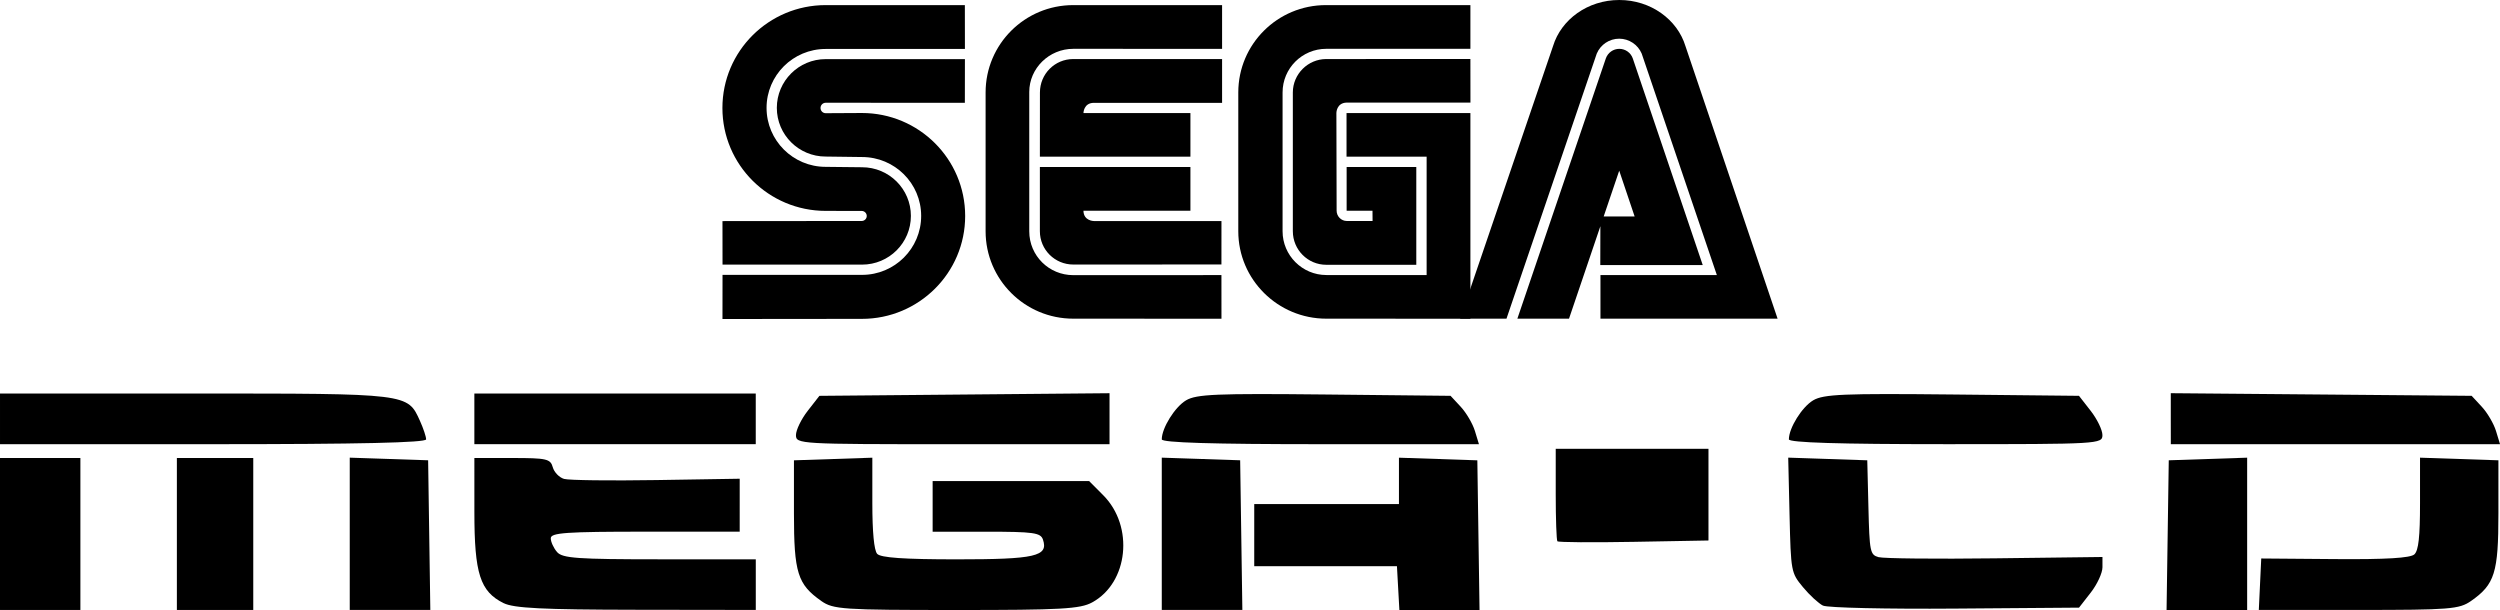
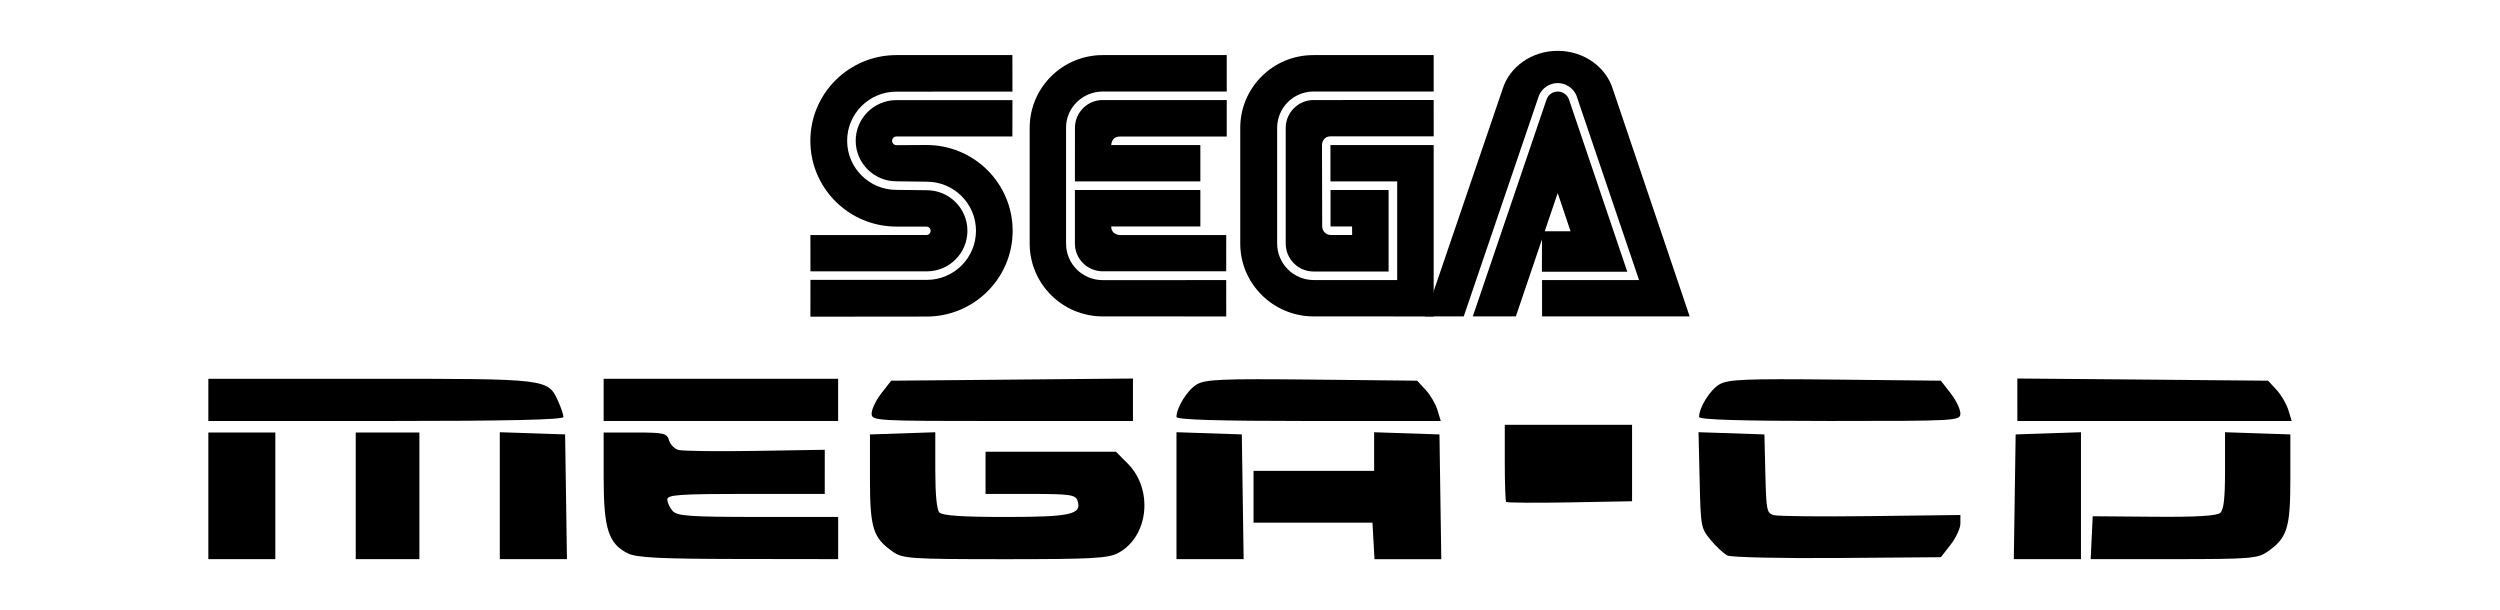
- <svg xmlns="http://www.w3.org/2000/svg" width="127.566mm" height="31.125mm" viewBox="0 0 127.566 31.125" version="1.1" id="svg5" xml:space="preserve">
+ <svg xmlns="http://www.w3.org/2000/svg" width="153.079" height="37.35" viewBox="-12.757 -3.113 153.079 37.35" version="1.1" id="svg5" xml:space="preserve">
  <defs id="defs2" />
  <g id="layer1" transform="translate(-76.92587,-120.6586)">
    <path style="fill:#000000;stroke-width:0.22" d="m 187.693,142.023 v -1.301 l 7.676,0.067 7.676,0.067 0.518,0.558 c 0.285,0.307 0.61,0.862 0.724,1.234 l 0.206,0.676 h -8.399 -8.399 z" id="path326" />
    <path style="fill:#000000;stroke-width:0.22" d="m 168.206,143.077 c 0,-0.579 0.669,-1.653 1.24,-1.991 0.529,-0.313 1.552,-0.356 7.09,-0.298 l 6.473,0.068 0.598,0.767 c 0.329,0.422 0.598,0.977 0.598,1.234 0,0.457 -0.158,0.466 -8,0.466 -5.449,0 -8,-0.079 -8,-0.247 z" id="path324" />
    <path style="fill:#000000;stroke-width:0.22" d="m 136.207,143.077 c 0,-0.579 0.669,-1.653 1.24,-1.991 0.528,-0.313 1.549,-0.356 7.057,-0.298 l 6.439,0.068 0.518,0.558 c 0.285,0.307 0.61,0.862 0.724,1.234 l 0.206,0.676 h -8.092 c -5.513,0 -8.092,-0.079 -8.092,-0.247 z" id="path322" />
    <path style="fill:#000000;stroke-width:0.22" d="m 117.541,142.858 c 0,-0.256 0.269,-0.812 0.598,-1.234 l 0.598,-0.767 7.402,-0.067 7.402,-0.067 v 1.301 1.301 h -8 c -7.842,0 -8,-0.009 -8,-0.466 z" id="path320" />
    <path style="fill:#000000;stroke-width:0.22" d="m 101.131,142.031 v -1.292 h 7.179 7.179 v 1.292 1.292 h -7.179 -7.179 z" id="path318" />
    <path style="fill:#000000;stroke-width:0.22" d="m 76.926,142.031 v -1.292 h 9.959 c 10.925,0 10.835,-0.011 11.473,1.402 0.171,0.379 0.311,0.8 0.311,0.936 0,0.169 -3.418,0.247 -10.872,0.247 H 76.926 Z" id="path316" />
    <path style="fill:#000000;stroke-width:0.22" d="m 156.394,148.278 c -0.047,-0.054 -0.085,-1.138 -0.085,-2.409 v -2.311 h 3.897 3.897 v 2.34 2.34 l -3.812,0.069 c -2.097,0.038 -3.851,0.025 -3.897,-0.029 z" id="path314" />
    <path style="fill:#000000;stroke-width:0.22" d="m 192.247,150.47 0.062,-1.314 3.764,0.031 c 2.595,0.021 3.853,-0.054 4.051,-0.242 0.211,-0.201 0.287,-0.892 0.287,-2.603 v -2.33 l 2,0.067 2,0.067 v 2.713 c 0,3.023 -0.187,3.62 -1.396,4.464 -0.603,0.421 -1.062,0.458 -5.743,0.459 l -5.087,7.7e-4 z" id="path308" />
    <path style="fill:#000000;stroke-width:0.22" d="m 187.534,147.965 0.056,-3.819 2,-0.067 2,-0.067 v 3.886 3.886 h -2.056 -2.056 z" id="path306" />
    <path style="fill:#000000;stroke-width:0.22" d="m 169.95,151.563 c -0.226,-0.11 -0.687,-0.536 -1.026,-0.945 -0.606,-0.733 -0.616,-0.786 -0.684,-3.676 l -0.068,-2.932 2.017,0.068 2.017,0.068 0.059,2.406 c 0.055,2.262 0.086,2.414 0.513,2.535 0.25,0.071 2.924,0.099 5.942,0.061 l 5.487,-0.068 -1.4e-4,0.525 c -7e-5,0.289 -0.269,0.87 -0.598,1.292 l -0.598,0.767 -6.325,0.049 c -3.479,0.027 -6.509,-0.042 -6.735,-0.152 z" id="path304" />
    <path style="fill:#000000;stroke-width:0.22" d="m 148.269,150.667 -0.062,-1.116 h -3.641 -3.641 l 1.4e-4,-1.586 1.3e-4,-1.586 h 3.692 3.692 v -1.183 -1.183 l 2,0.067 2,0.067 0.056,3.819 0.056,3.819 h -2.045 -2.045 z" id="path302" />
    <path style="fill:#000000;stroke-width:0.22" d="m 136.207,147.897 v -3.886 l 2,0.067 2,0.067 0.056,3.819 0.056,3.819 h -2.056 -2.056 z" id="path300" />
    <path style="fill:#000000;stroke-width:0.22" d="m 118.834,151.324 c -1.209,-0.845 -1.396,-1.442 -1.396,-4.464 v -2.713 l 2,-0.067 2,-0.067 v 2.311 c 0,1.485 0.088,2.412 0.246,2.594 0.174,0.199 1.368,0.282 4.063,0.282 4.009,0 4.683,-0.154 4.398,-1.005 -0.119,-0.355 -0.472,-0.405 -2.883,-0.405 h -2.747 v -1.292 -1.292 h 3.993 3.993 l 0.722,0.726 c 1.578,1.588 1.279,4.461 -0.57,5.466 -0.614,0.334 -1.578,0.388 -6.938,0.387 -5.809,-7.8e-4 -6.269,-0.032 -6.881,-0.459 z" id="path298" />
    <path style="fill:#000000;stroke-width:0.22" d="m 102.622,151.435 c -1.198,-0.597 -1.49,-1.505 -1.49,-4.645 l -7.7e-4,-2.761 h 1.935 c 1.754,0 1.947,0.044 2.065,0.469 0.071,0.258 0.332,0.527 0.578,0.598 0.246,0.07 2.363,0.097 4.704,0.059 l 4.257,-0.069 -2e-4,1.351 -2e-4,1.351 h -4.82 c -4.041,0 -4.82,0.054 -4.82,0.336 0,0.185 0.145,0.502 0.322,0.705 0.275,0.315 1.042,0.369 5.231,0.369 h 4.908 v 1.292 1.292 l -6.102,-0.009 c -4.774,-0.007 -6.247,-0.081 -6.765,-0.339 z" id="path296" />
    <path style="fill:#000000;stroke-width:0.22" d="m 94.772,147.897 v -3.886 l 2,0.067 2,0.067 0.056,3.819 0.056,3.819 h -2.056 -2.056 v -3.886 z" id="path294" />
    <path style="fill:#000000;stroke-width:0.22" d="m 85.951,147.906 v -3.877 h 1.949 1.949 v 3.877 3.877 h -1.949 -1.949 z" id="path292" />
    <path style="fill:#000000;stroke-width:0.22" d="m 76.926,147.906 v -3.877 h 2.051 2.051 v 3.877 3.877 H 78.977 76.926 Z" id="path290" />
    <g fill-rule="nonzero" id="g26-5-8" transform="matrix(0.3333436,0,0,0.3333436,40.70588,120.3605)" style="fill:#000000">
      <path d="m 219.249,49.726 21.342,-0.022 c 8.732,0 15.808,-7.054 15.808,-15.747 0,-8.709 -7.076,-15.765 -15.808,-15.765 l -5.543,0.03 c -0.436,0 -0.791,-0.358 -0.791,-0.799 0,-0.44 0.355,-0.799 0.791,-0.799 l 21.304,0.004 0.009,-6.683 h -21.317 c -4.121,0 -7.475,3.348 -7.475,7.461 0,4.118 3.353,7.453 7.475,7.453 l 5.569,0.073 c 5.003,0 9.051,4.035 9.051,9.013 0,4.981 -4.048,9.025 -9.051,9.025 h -21.356 z" id="path16-0-6" style="fill:#000000" />
      <path d="m 219.257,41.401 h 21.356 c 4.134,0 7.478,-3.335 7.478,-7.457 0,-4.117 -3.344,-7.448 -7.478,-7.448 l -5.569,-0.061 c -4.994,0 -9.047,-4.039 -9.047,-9.029 0,-4.977 4.053,-9.017 9.047,-9.017 l 21.317,-0.004 -0.009,-6.709 h -21.304 c -8.722,0 -15.808,7.046 -15.808,15.747 0,8.701 7.086,15.752 15.808,15.752 l 5.513,0.009 c 0.419,0 0.773,0.341 0.773,0.773 0,0.424 -0.354,0.765 -0.773,0.765 l -21.312,0.017 z m 53.689,1.611 c -3.703,0 -6.736,-2.951 -6.736,-6.718 v -21.32 c 0,-3.625 3.033,-6.606 6.736,-6.606 l 22.781,0.004 V 1.676 h -22.781 c -7.413,0 -13.419,5.983 -13.419,13.371 v 21.247 c 0,7.389 6.006,13.381 13.419,13.381 l 22.686,0.009 -0.005,-6.68 z" id="path18-1-8" style="fill:#000000" />
      <path d="m 267.844,15.047 c 0,-2.825 2.272,-5.115 5.102,-5.115 h 22.781 v 6.705 H 276.1 c -1.572,0 -1.594,1.56 -1.594,1.56 h 16.374 v 6.675 h -23.044 z m 5.102,26.341 c -2.821,0 -5.111,-2.277 -5.111,-5.094 v -9.833 h 23.045 v 6.689 h -16.375 c 0.022,1.572 1.594,1.58 1.594,1.58 h 19.532 l -0.004,6.649 z m 38.745,1.607 c -3.69,0 -6.705,-3.007 -6.705,-6.701 V 15.046 c 0,-3.698 2.994,-6.679 6.687,-6.679 h 22.065 V 1.676 h -22.116 c -7.41,0 -13.415,5.983 -13.415,13.371 v 21.247 c 0,7.389 6.057,13.381 13.466,13.381 l 22.065,0.009 V 18.197 h -18.962 v 6.675 h 12.261 v 18.123 z" id="path20-2-4" style="fill:#000000" />
      <path d="m 306.558,36.294 c 0,2.831 2.29,5.133 5.115,5.133 h 13.782 V 26.453 h -10.663 v 6.697 h 3.958 l 0.012,1.572 h -3.939 c -0.86,0 -1.564,-0.713 -1.564,-1.572 l -0.035,-14.958 c 0,0 -0.005,-1.555 1.581,-1.594 h 18.94 l -0.008,-6.671 -22.065,0.005 c -2.806,0 -5.115,2.309 -5.115,5.115 V 36.294 M 354.471,9.832 c 0.306,-0.873 1.135,-1.461 2.061,-1.461 0.925,0 1.754,0.588 2.06,1.461 l 10.711,31.642 H 353.62 l 0.017,-7.443 h 5.241 l -2.36,-7.012 -7.686,22.659 h -7.906 z" id="path22-6-0" style="fill:#000000" />
      <path d="m 371.462,42.995 h -17.816 v 6.683 H 380.76 L 366.658,7.957 c -1.235,-4.069 -5.309,-7.063 -10.131,-7.063 -4.83,0 -8.891,2.98 -10.136,7.046 L 332.16,49.679 h 7.099 L 353.076,9.107 c 0.577,-1.386 1.938,-2.292 3.439,-2.29 1.498,0.002 2.857,0.903 3.443,2.281 z" id="path24-8-8" style="fill:#000000" />
    </g>
  </g>
</svg>
